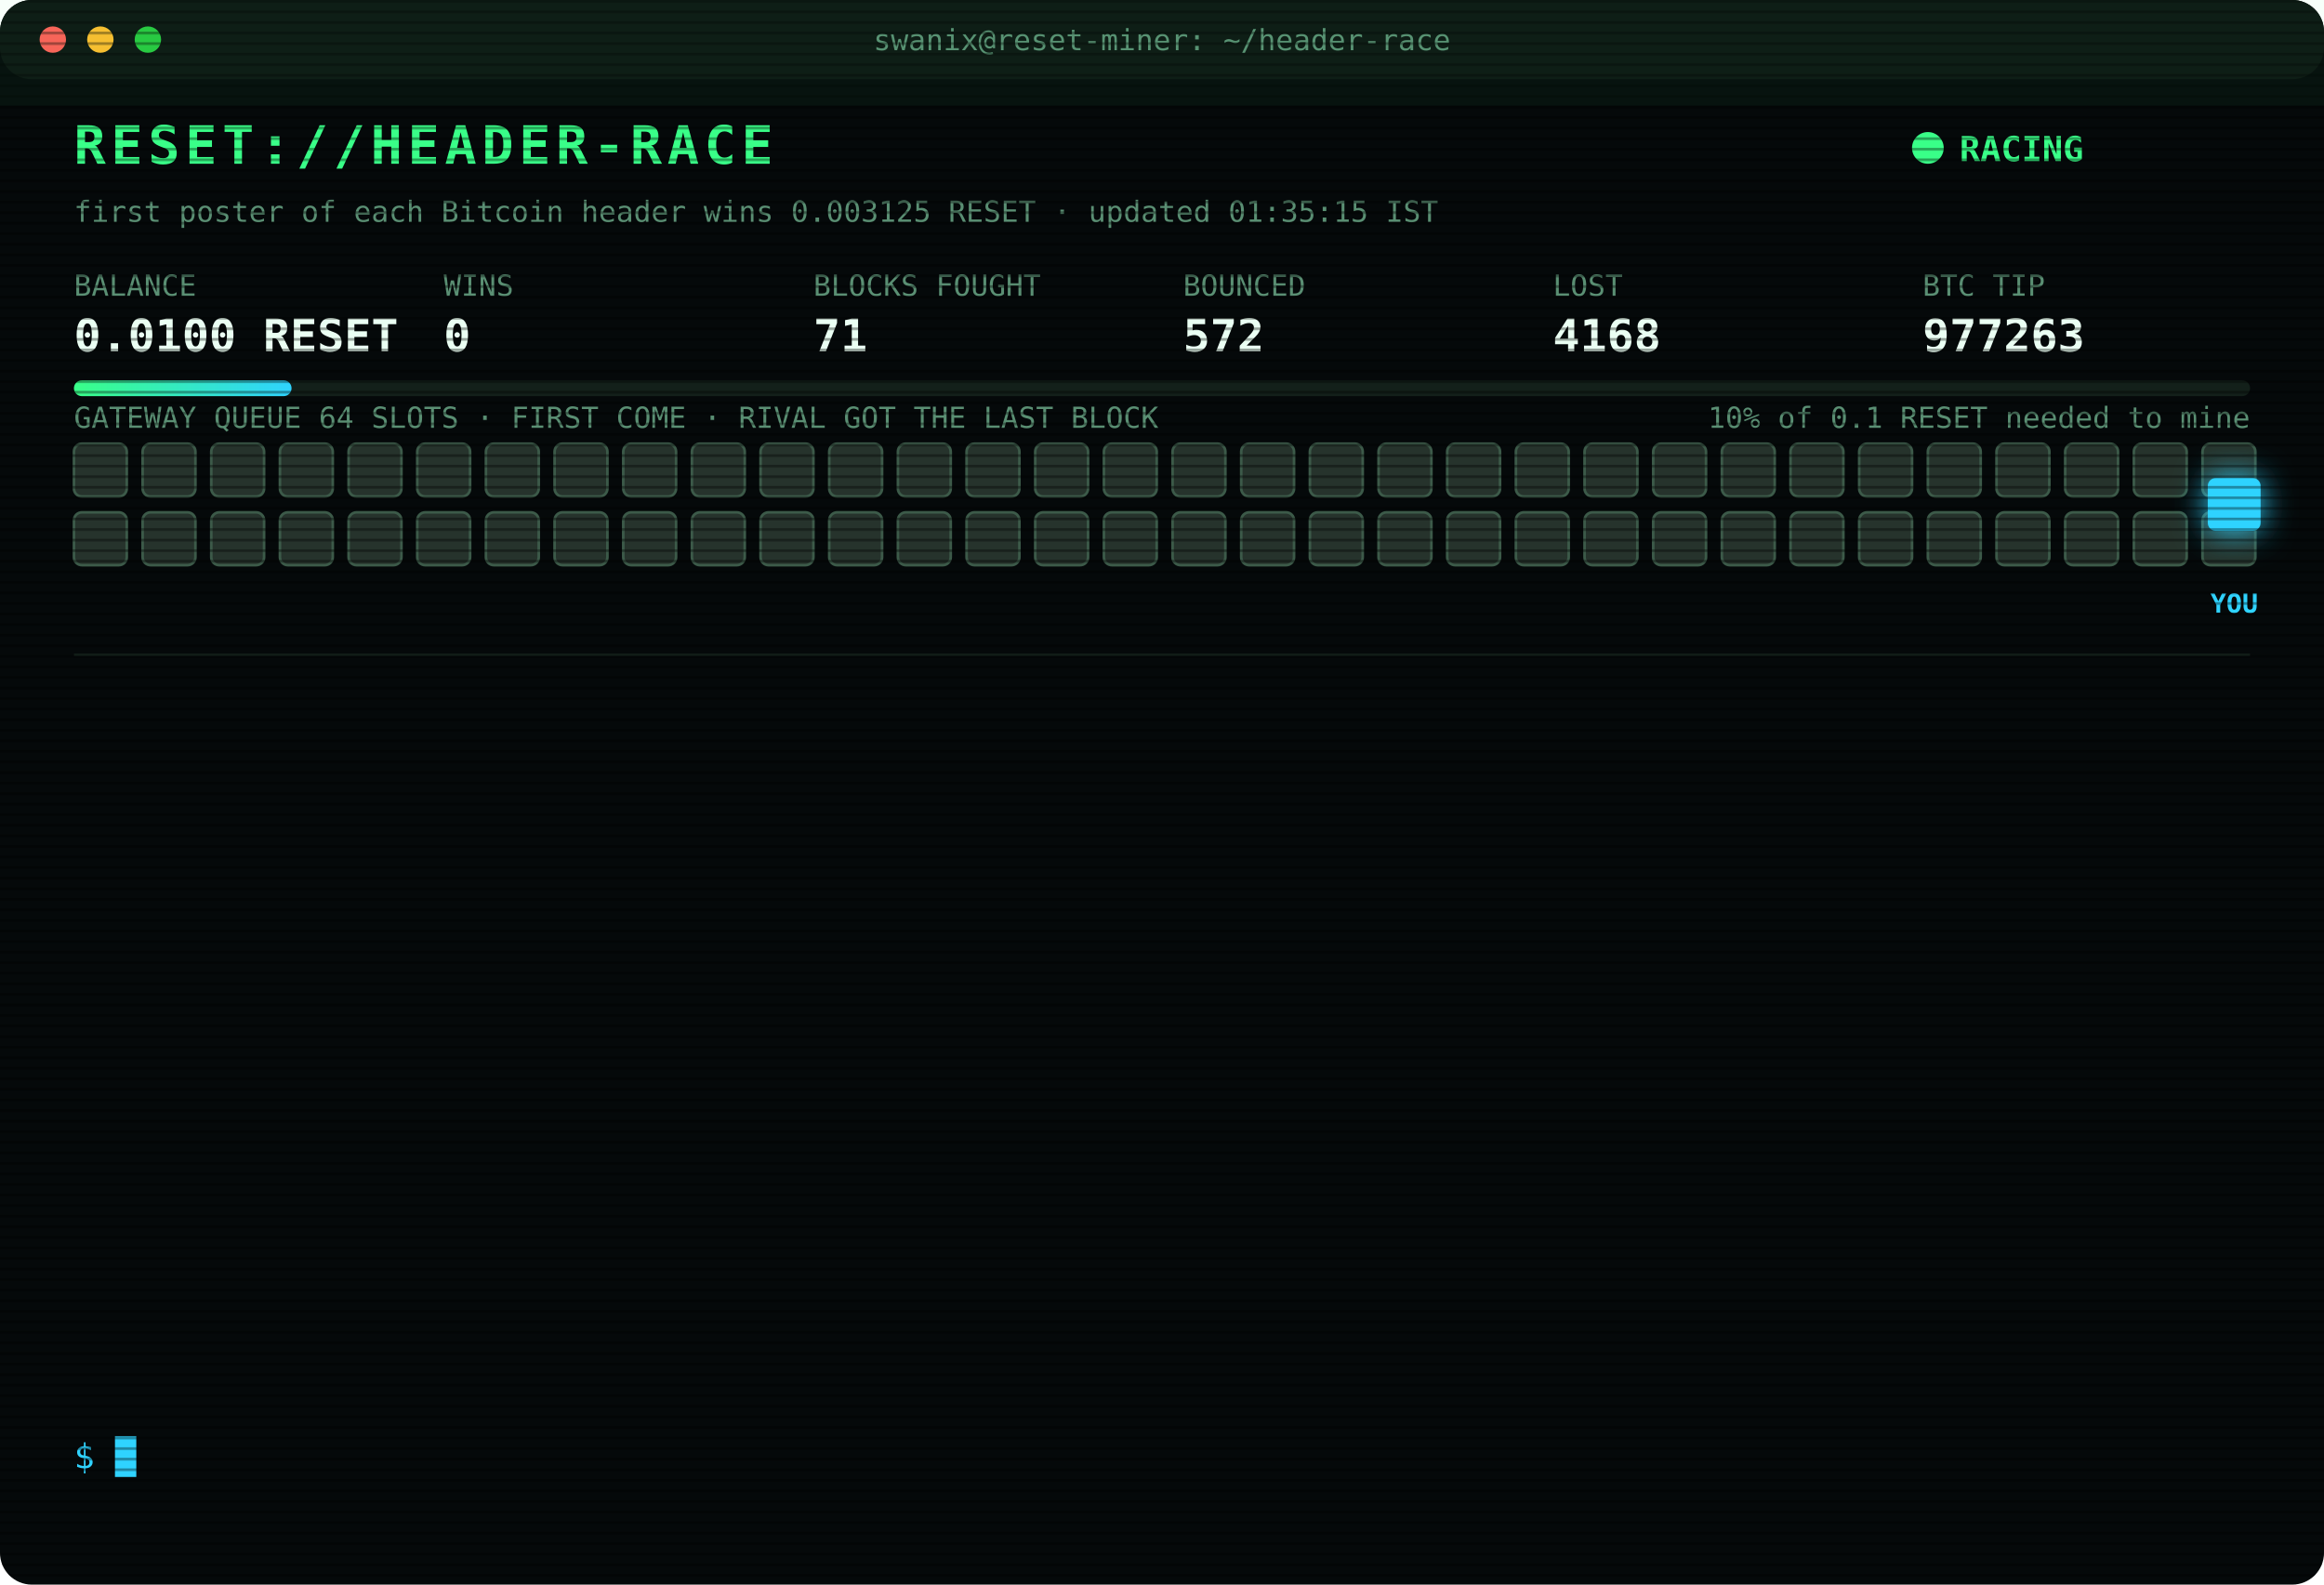
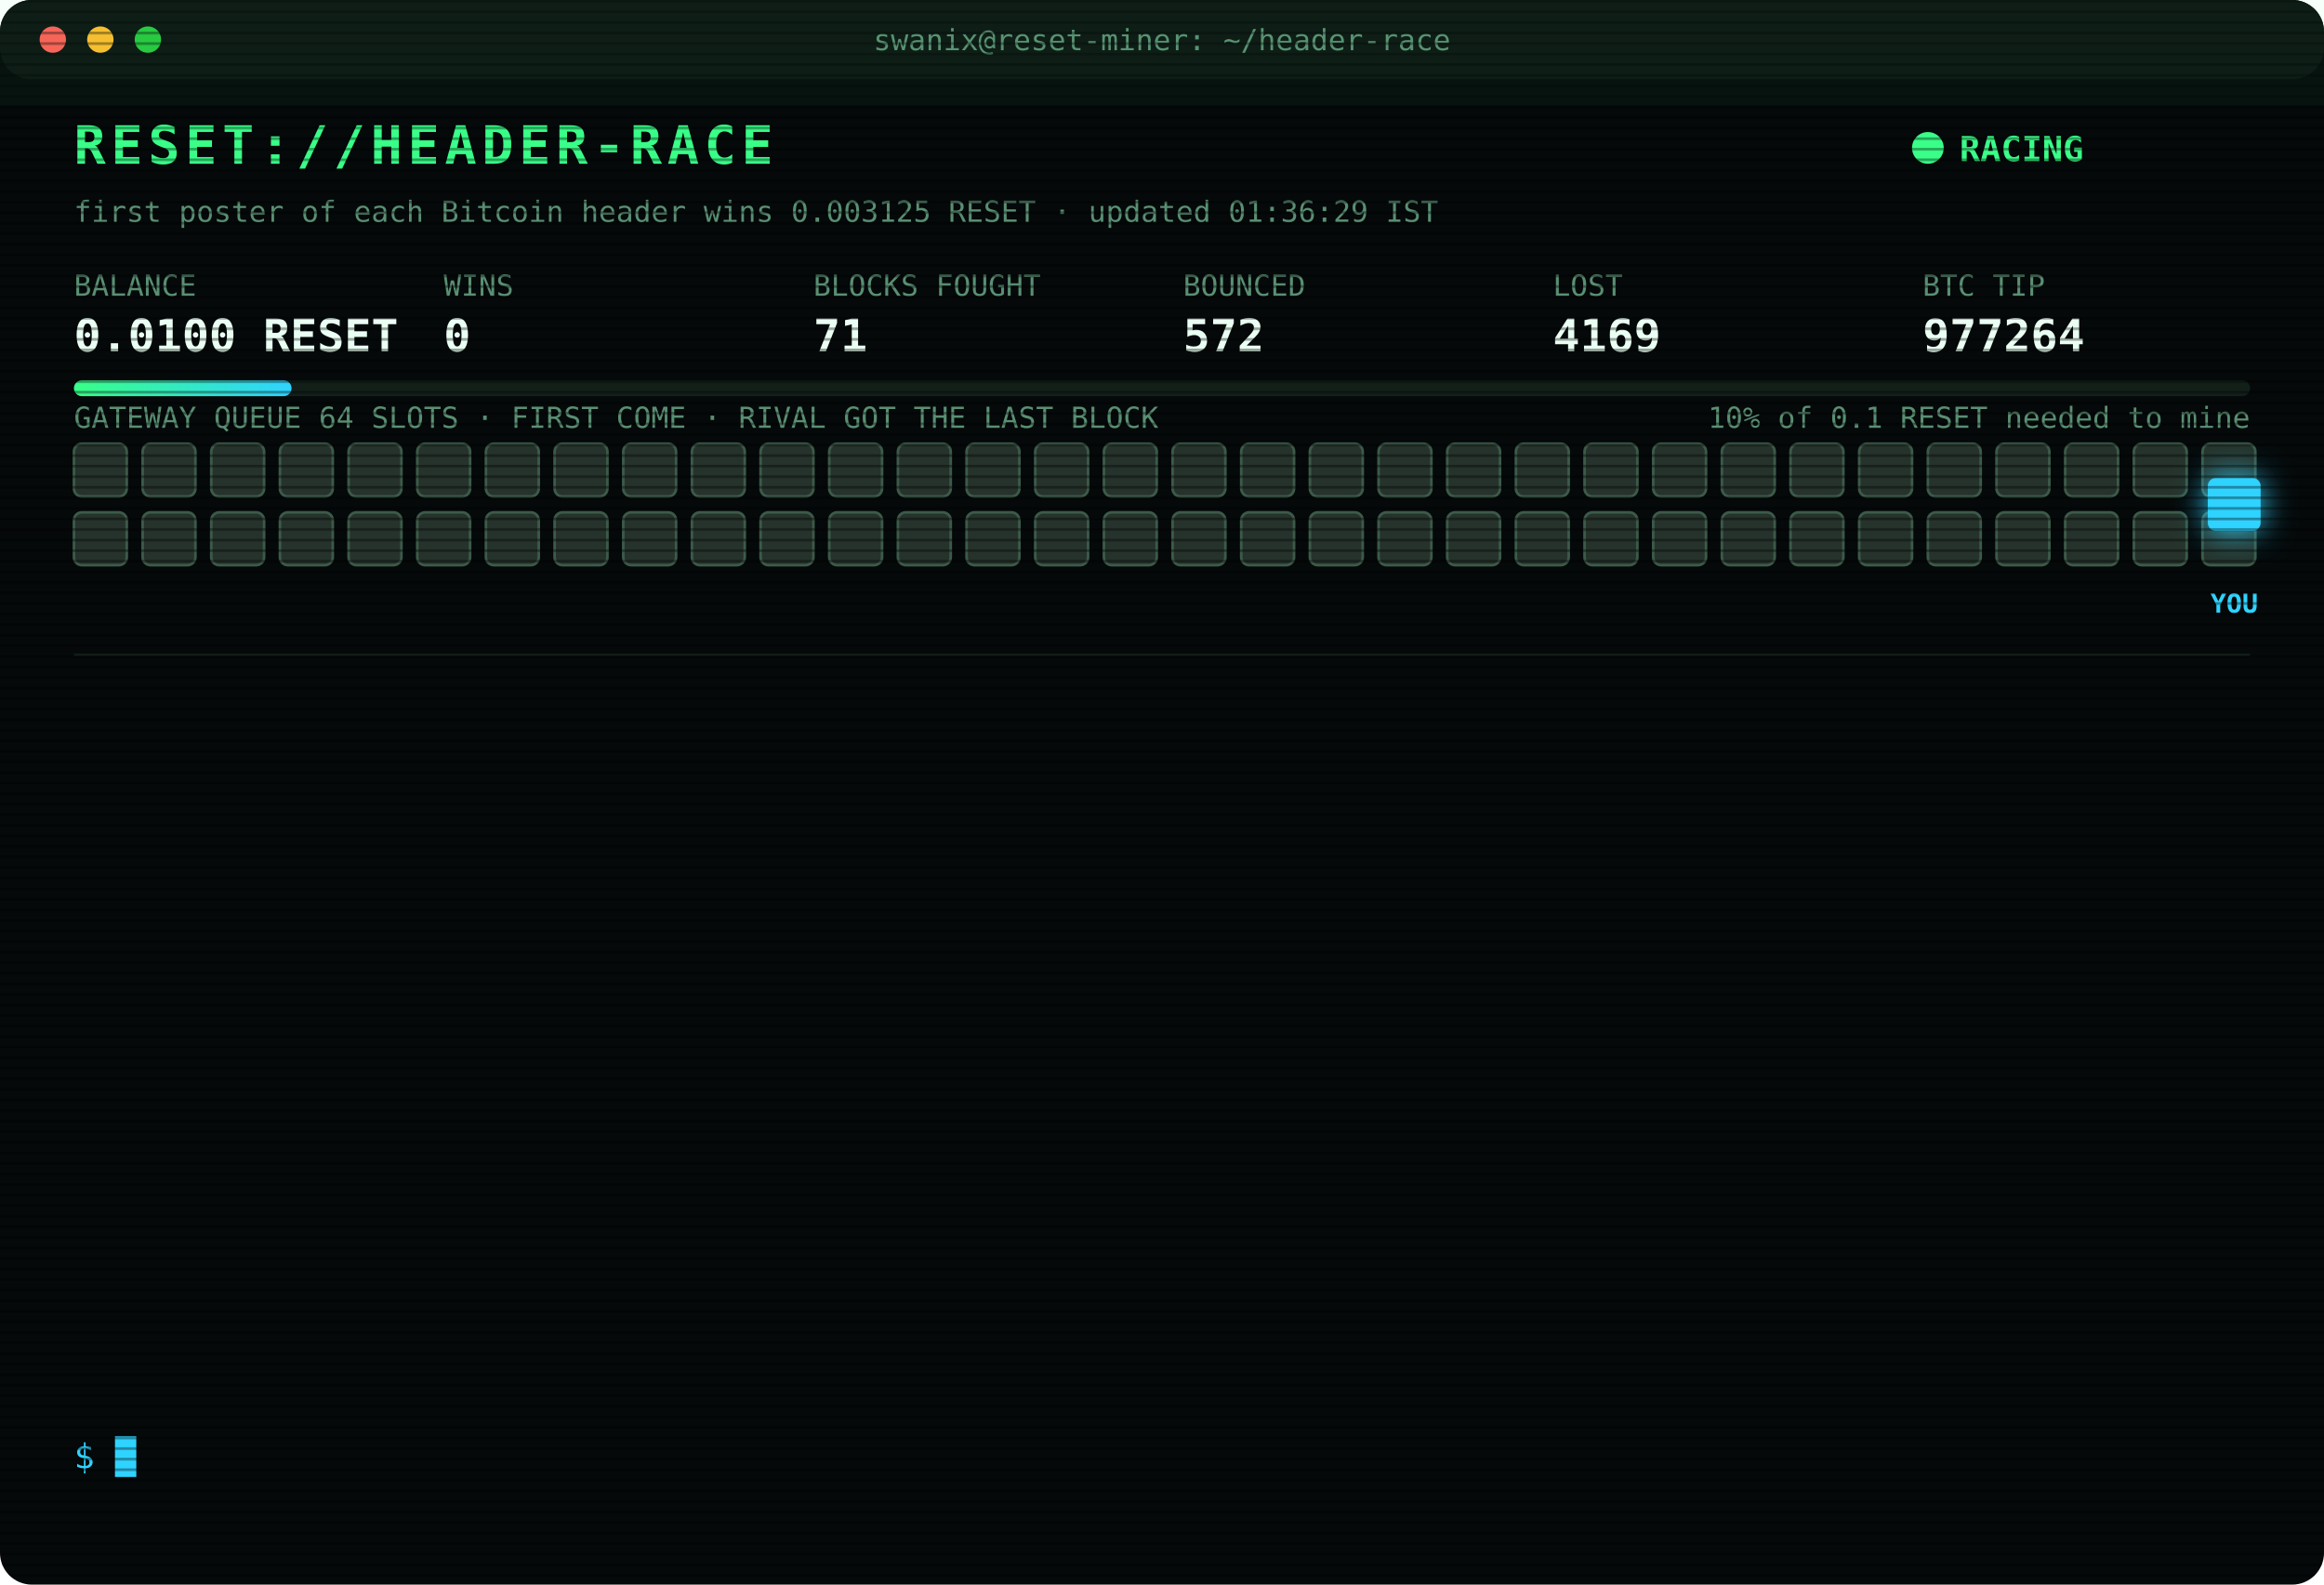
<svg xmlns="http://www.w3.org/2000/svg" width="880" height="600" viewBox="0 0 880 600" font-family="ui-monospace,SFMono-Regular,Menlo,Consolas,monospace">
  <style>
text{font-size:13px;fill:#7CFFB2}
.title{font-size:20px;font-weight:700;fill:#39FF88;letter-spacing:2px;animation:glitch 3s infinite steps(1)}
.sub{fill:#2fd3ff}.k{fill:#5a8f73;font-size:11px}.v{font-size:17px;font-weight:700;fill:#eafff3}
.ts{fill:#3f6b56}.boot{fill:#2fd3ff}.dim{fill:#5a8f73}.bad{fill:#ff4d6d}.warn{fill:#ffd23f}.mag{fill:#ff5cf0}.win{fill:#39FF88;font-weight:700}
.tag{font-size:10px;fill:#2fd3ff;font-weight:700}
.rival{fill:#26332c;stroke:#3c5a49;animation:jam 1.2s infinite alternate}
.idle{fill:#141c18;stroke:#22302a;animation:breathe 4s infinite}
.me{fill:#2fd3ff;filter:drop-shadow(0 0 6px #2fd3ff)}
.hover{animation:nudge 1.1s infinite ease-in-out}.bounce{animation:kick 1.4s infinite}
.ln{opacity:0;animation:in .4s forwards}
.cur{animation:blink 1s infinite steps(1)}
.scan{animation:scan 6s infinite linear}
.led{animation:blink 1.4s infinite}
@keyframes in{from{opacity:0;transform:translateX(-6px)}to{opacity:1;transform:none}}
@keyframes blink{50%{opacity:0}}
@keyframes jam{to{fill:#33463b}}
@keyframes breathe{50%{opacity:.4}}
@keyframes nudge{50%{transform:translateX(-10px)}}
@keyframes kick{0%,100%{transform:none}30%{transform:translateX(-14px)}55%{transform:translateX(10px) translateY(-6px)}}
@keyframes glitch{0%,92%{transform:none}93%{transform:translateX(2px);fill:#ff4d6d}95%{transform:translateX(-2px);fill:#2fd3ff}97%{transform:none}}
@keyframes scan{from{transform:translateY(-40px)}to{transform:translateY(600px)}}
</style>
  <defs>
    <pattern id="sl" width="4" height="4" patternUnits="userSpaceOnUse">
      <rect width="4" height="1" fill="#000" opacity=".35" />
    </pattern>
    <linearGradient id="bar">
      <stop offset="0" stop-color="#39FF88" />
      <stop offset="1" stop-color="#2fd3ff" />
    </linearGradient>
  </defs>
  <rect width="880" height="600" rx="12" fill="#05090a" />
  <rect width="880" height="30" rx="12" fill="#0d1512" />
  <circle cx="20" cy="15" r="5" fill="#ff5f57" />
  <circle cx="38" cy="15" r="5" fill="#febc2e" />
  <circle cx="56" cy="15" r="5" fill="#28c840" />
  <text x="440" y="19" text-anchor="middle" class="k">swanix@reset-miner: ~/header-race</text>
  <text x="28" y="62" class="title">RESET://HEADER-RACE</text>
  <circle class="led" cx="730" cy="56" r="6" fill="#39FF88" />
  <text x="742" y="61" class="win">RACING</text>
-   <text x="28" y="84" class="k">first poster of each Bitcoin header wins 0.003125 RESET · updated 01:35:15 IST</text>
+   <text x="28" y="84" class="k">first poster of each Bitcoin header wins 0.003125 RESET · updated 01:36:29 IST</text>
  <text x="28" y="112" class="k">BALANCE</text>
  <text x="28" y="133" class="v">0.0100 RESET</text>
  <text x="168" y="112" class="k">WINS</text>
  <text x="168" y="133" class="v">0</text>
  <text x="308" y="112" class="k">BLOCKS FOUGHT</text>
  <text x="308" y="133" class="v">71</text>
  <text x="448" y="112" class="k">BOUNCED</text>
  <text x="448" y="133" class="v">572</text>
  <text x="588" y="112" class="k">LOST</text>
-   <text x="588" y="133" class="v">4168</text>
+   <text x="588" y="133" class="v">4169</text>
  <text x="728" y="112" class="k">BTC TIP</text>
-   <text x="728" y="133" class="v">977263</text>
+   <text x="728" y="133" class="v">977264</text>
  <rect x="28" y="144" width="824" height="6" rx="3" fill="#13201a" />
  <rect x="28" y="144" width="82.4" height="6" rx="3" fill="url(#bar)" />
  <text x="852" y="162" text-anchor="end" class="k">10% of 0.1 RESET needed to mine</text>
  <text x="28" y="162" class="k">GATEWAY QUEUE 64 SLOTS · FIRST COME · RIVAL GOT THE LAST BLOCK</text>
  <rect class="rival" x="28" y="168" width="20" height="20" rx="3" style="animation-delay:0.00s" />
  <rect class="rival" x="54" y="168" width="20" height="20" rx="3" style="animation-delay:0.05s" />
  <rect class="rival" x="80" y="168" width="20" height="20" rx="3" style="animation-delay:0.10s" />
  <rect class="rival" x="106" y="168" width="20" height="20" rx="3" style="animation-delay:0.15s" />
  <rect class="rival" x="132" y="168" width="20" height="20" rx="3" style="animation-delay:0.20s" />
  <rect class="rival" x="158" y="168" width="20" height="20" rx="3" style="animation-delay:0.25s" />
  <rect class="rival" x="184" y="168" width="20" height="20" rx="3" style="animation-delay:0.30s" />
  <rect class="rival" x="210" y="168" width="20" height="20" rx="3" style="animation-delay:0.35s" />
  <rect class="rival" x="236" y="168" width="20" height="20" rx="3" style="animation-delay:0.40s" />
  <rect class="rival" x="262" y="168" width="20" height="20" rx="3" style="animation-delay:0.45s" />
  <rect class="rival" x="288" y="168" width="20" height="20" rx="3" style="animation-delay:0.50s" />
  <rect class="rival" x="314" y="168" width="20" height="20" rx="3" style="animation-delay:0.55s" />
  <rect class="rival" x="340" y="168" width="20" height="20" rx="3" style="animation-delay:0.60s" />
  <rect class="rival" x="366" y="168" width="20" height="20" rx="3" style="animation-delay:0.65s" />
  <rect class="rival" x="392" y="168" width="20" height="20" rx="3" style="animation-delay:0.70s" />
  <rect class="rival" x="418" y="168" width="20" height="20" rx="3" style="animation-delay:0.75s" />
  <rect class="rival" x="444" y="168" width="20" height="20" rx="3" style="animation-delay:0.80s" />
  <rect class="rival" x="470" y="168" width="20" height="20" rx="3" style="animation-delay:0.85s" />
  <rect class="rival" x="496" y="168" width="20" height="20" rx="3" style="animation-delay:0.90s" />
  <rect class="rival" x="522" y="168" width="20" height="20" rx="3" style="animation-delay:0.95s" />
  <rect class="rival" x="548" y="168" width="20" height="20" rx="3" style="animation-delay:1.00s" />
  <rect class="rival" x="574" y="168" width="20" height="20" rx="3" style="animation-delay:1.05s" />
  <rect class="rival" x="600" y="168" width="20" height="20" rx="3" style="animation-delay:1.10s" />
  <rect class="rival" x="626" y="168" width="20" height="20" rx="3" style="animation-delay:1.15s" />
  <rect class="rival" x="652" y="168" width="20" height="20" rx="3" style="animation-delay:1.20s" />
  <rect class="rival" x="678" y="168" width="20" height="20" rx="3" style="animation-delay:1.25s" />
  <rect class="rival" x="704" y="168" width="20" height="20" rx="3" style="animation-delay:1.30s" />
  <rect class="rival" x="730" y="168" width="20" height="20" rx="3" style="animation-delay:1.35s" />
  <rect class="rival" x="756" y="168" width="20" height="20" rx="3" style="animation-delay:1.40s" />
  <rect class="rival" x="782" y="168" width="20" height="20" rx="3" style="animation-delay:1.45s" />
  <rect class="rival" x="808" y="168" width="20" height="20" rx="3" style="animation-delay:1.50s" />
  <rect class="rival" x="834" y="168" width="20" height="20" rx="3" style="animation-delay:1.55s" />
  <rect class="rival" x="28" y="194" width="20" height="20" rx="3" style="animation-delay:1.60s" />
  <rect class="rival" x="54" y="194" width="20" height="20" rx="3" style="animation-delay:1.65s" />
  <rect class="rival" x="80" y="194" width="20" height="20" rx="3" style="animation-delay:1.70s" />
  <rect class="rival" x="106" y="194" width="20" height="20" rx="3" style="animation-delay:1.75s" />
  <rect class="rival" x="132" y="194" width="20" height="20" rx="3" style="animation-delay:1.80s" />
  <rect class="rival" x="158" y="194" width="20" height="20" rx="3" style="animation-delay:1.85s" />
  <rect class="rival" x="184" y="194" width="20" height="20" rx="3" style="animation-delay:1.90s" />
  <rect class="rival" x="210" y="194" width="20" height="20" rx="3" style="animation-delay:1.95s" />
  <rect class="rival" x="236" y="194" width="20" height="20" rx="3" style="animation-delay:2.00s" />
  <rect class="rival" x="262" y="194" width="20" height="20" rx="3" style="animation-delay:2.05s" />
  <rect class="rival" x="288" y="194" width="20" height="20" rx="3" style="animation-delay:2.10s" />
  <rect class="rival" x="314" y="194" width="20" height="20" rx="3" style="animation-delay:2.15s" />
  <rect class="rival" x="340" y="194" width="20" height="20" rx="3" style="animation-delay:2.20s" />
  <rect class="rival" x="366" y="194" width="20" height="20" rx="3" style="animation-delay:2.25s" />
  <rect class="rival" x="392" y="194" width="20" height="20" rx="3" style="animation-delay:2.30s" />
  <rect class="rival" x="418" y="194" width="20" height="20" rx="3" style="animation-delay:2.35s" />
  <rect class="rival" x="444" y="194" width="20" height="20" rx="3" style="animation-delay:2.40s" />
  <rect class="rival" x="470" y="194" width="20" height="20" rx="3" style="animation-delay:2.45s" />
  <rect class="rival" x="496" y="194" width="20" height="20" rx="3" style="animation-delay:2.50s" />
  <rect class="rival" x="522" y="194" width="20" height="20" rx="3" style="animation-delay:2.55s" />
  <rect class="rival" x="548" y="194" width="20" height="20" rx="3" style="animation-delay:2.60s" />
  <rect class="rival" x="574" y="194" width="20" height="20" rx="3" style="animation-delay:2.65s" />
  <rect class="rival" x="600" y="194" width="20" height="20" rx="3" style="animation-delay:2.70s" />
  <rect class="rival" x="626" y="194" width="20" height="20" rx="3" style="animation-delay:2.75s" />
  <rect class="rival" x="652" y="194" width="20" height="20" rx="3" style="animation-delay:2.80s" />
  <rect class="rival" x="678" y="194" width="20" height="20" rx="3" style="animation-delay:2.85s" />
  <rect class="rival" x="704" y="194" width="20" height="20" rx="3" style="animation-delay:2.90s" />
  <rect class="rival" x="730" y="194" width="20" height="20" rx="3" style="animation-delay:2.95s" />
  <rect class="rival" x="756" y="194" width="20" height="20" rx="3" style="animation-delay:3.00s" />
  <rect class="rival" x="782" y="194" width="20" height="20" rx="3" style="animation-delay:3.05s" />
  <rect class="rival" x="808" y="194" width="20" height="20" rx="3" style="animation-delay:3.10s" />
  <rect class="rival" x="834" y="194" width="20" height="20" rx="3" style="animation-delay:3.15s" />
  <g class="hover">
    <rect class="me" x="836" y="181" width="20" height="20" rx="3" />
    <text class="tag" x="846" y="232" text-anchor="middle">YOU</text>
  </g>
  <line x1="28" x2="852" y1="248" y2="248" stroke="#13201a" />
  <g class="ln" style="animation-delay:0.40s">
-     <text x="28" y="270" class="ts">00:25:53</text>
-     <text x="104" y="270" class="bad">[LOST] #977251 taken by a rival miner</text>
+     <text x="28" y="270" class="ts">00:32:39</text>
+     <text x="104" y="270" class="bad">[LOST] #977252 taken by a rival miner</text>
  </g>
  <g class="ln" style="animation-delay:0.65s">
-     <text x="28" y="292" class="ts">00:32:39</text>
-     <text x="104" y="292" class="bad">[LOST] #977252 taken by a rival miner</text>
+     <text x="28" y="292" class="ts">00:35:34</text>
+     <text x="104" y="292" class="bad">[LOST] #977253 taken by a rival miner</text>
  </g>
  <g class="ln" style="animation-delay:0.90s">
-     <text x="28" y="314" class="ts">00:35:34</text>
-     <text x="104" y="314" class="bad">[LOST] #977253 taken by a rival miner</text>
+     <text x="28" y="314" class="ts">00:39:27</text>
+     <text x="104" y="314" class="bad">[LOST] #977254 taken by a rival miner</text>
  </g>
  <g class="ln" style="animation-delay:1.15s">
-     <text x="28" y="336" class="ts">00:39:27</text>
-     <text x="104" y="336" class="bad">[LOST] #977254 taken by a rival miner</text>
+     <text x="28" y="336" class="ts">00:40:31</text>
+     <text x="104" y="336" class="bad">[LOST] #977255 taken by a rival miner</text>
  </g>
  <g class="ln" style="animation-delay:1.40s">
-     <text x="28" y="358" class="ts">00:40:31</text>
-     <text x="104" y="358" class="bad">[LOST] #977255 taken by a rival miner</text>
+     <text x="28" y="358" class="ts">00:53:44</text>
+     <text x="104" y="358" class="bad">[LOST] #977256 taken by a rival miner</text>
  </g>
  <g class="ln" style="animation-delay:1.65s">
-     <text x="28" y="380" class="ts">00:53:44</text>
-     <text x="104" y="380" class="bad">[LOST] #977256 taken by a rival miner</text>
+     <text x="28" y="380" class="ts">00:59:10</text>
+     <text x="104" y="380" class="bad">[LOST] #977257 taken by a rival miner</text>
  </g>
  <g class="ln" style="animation-delay:1.90s">
-     <text x="28" y="402" class="ts">00:59:10</text>
-     <text x="104" y="402" class="bad">[LOST] #977257 taken by a rival miner</text>
+     <text x="28" y="402" class="ts">01:10:39</text>
+     <text x="104" y="402" class="dim">[STINT END] calls 825 · wins 0</text>
  </g>
  <g class="ln" style="animation-delay:2.15s">
-     <text x="28" y="424" class="ts">01:10:39</text>
-     <text x="104" y="424" class="dim">[STINT END] calls 825 · wins 0</text>
+     <text x="28" y="424" class="ts">01:15:28</text>
+     <text x="104" y="424" class="boot">[BOOT] racer v3 online · 3 feeds · stint 340m</text>
  </g>
  <g class="ln" style="animation-delay:2.40s">
-     <text x="28" y="446" class="ts">01:15:28</text>
-     <text x="104" y="446" class="boot">[BOOT] racer v3 online · 3 feeds · stint 340m</text>
+     <text x="28" y="446" class="ts">01:16:46</text>
+     <text x="104" y="446" class="bad">[LOST] #977260 taken by a rival miner</text>
  </g>
  <g class="ln" style="animation-delay:2.65s">
-     <text x="28" y="468" class="ts">01:16:46</text>
-     <text x="104" y="468" class="bad">[LOST] #977260 taken by a rival miner</text>
+     <text x="28" y="468" class="ts">01:23:12</text>
+     <text x="104" y="468" class="bad">[LOST] #977261 taken by a rival miner</text>
  </g>
  <g class="ln" style="animation-delay:2.90s">
-     <text x="28" y="490" class="ts">01:23:12</text>
-     <text x="104" y="490" class="bad">[LOST] #977261 taken by a rival miner</text>
+     <text x="28" y="490" class="ts">01:29:44</text>
+     <text x="104" y="490" class="bad">[LOST] #977262 taken by a rival miner</text>
  </g>
  <g class="ln" style="animation-delay:3.15s">
-     <text x="28" y="512" class="ts">01:29:44</text>
-     <text x="104" y="512" class="bad">[LOST] #977262 taken by a rival miner</text>
+     <text x="28" y="512" class="ts">01:35:15</text>
+     <text x="104" y="512" class="bad">[LOST] #977263 taken by a rival miner</text>
  </g>
  <g class="ln" style="animation-delay:3.40s">
-     <text x="28" y="534" class="ts">01:35:15</text>
-     <text x="104" y="534" class="bad">[LOST] #977263 taken by a rival miner</text>
+     <text x="28" y="534" class="ts">01:36:29</text>
+     <text x="104" y="534" class="bad">[LOST] #977264 taken by a rival miner</text>
  </g>
  <text x="28" y="556" class="sub">$ <tspan class="cur">█</tspan>
  </text>
  <rect width="880" height="600" rx="12" fill="url(#sl)" pointer-events="none" />
  <rect class="scan" width="880" height="40" fill="#39FF88" opacity=".04" />
</svg>
